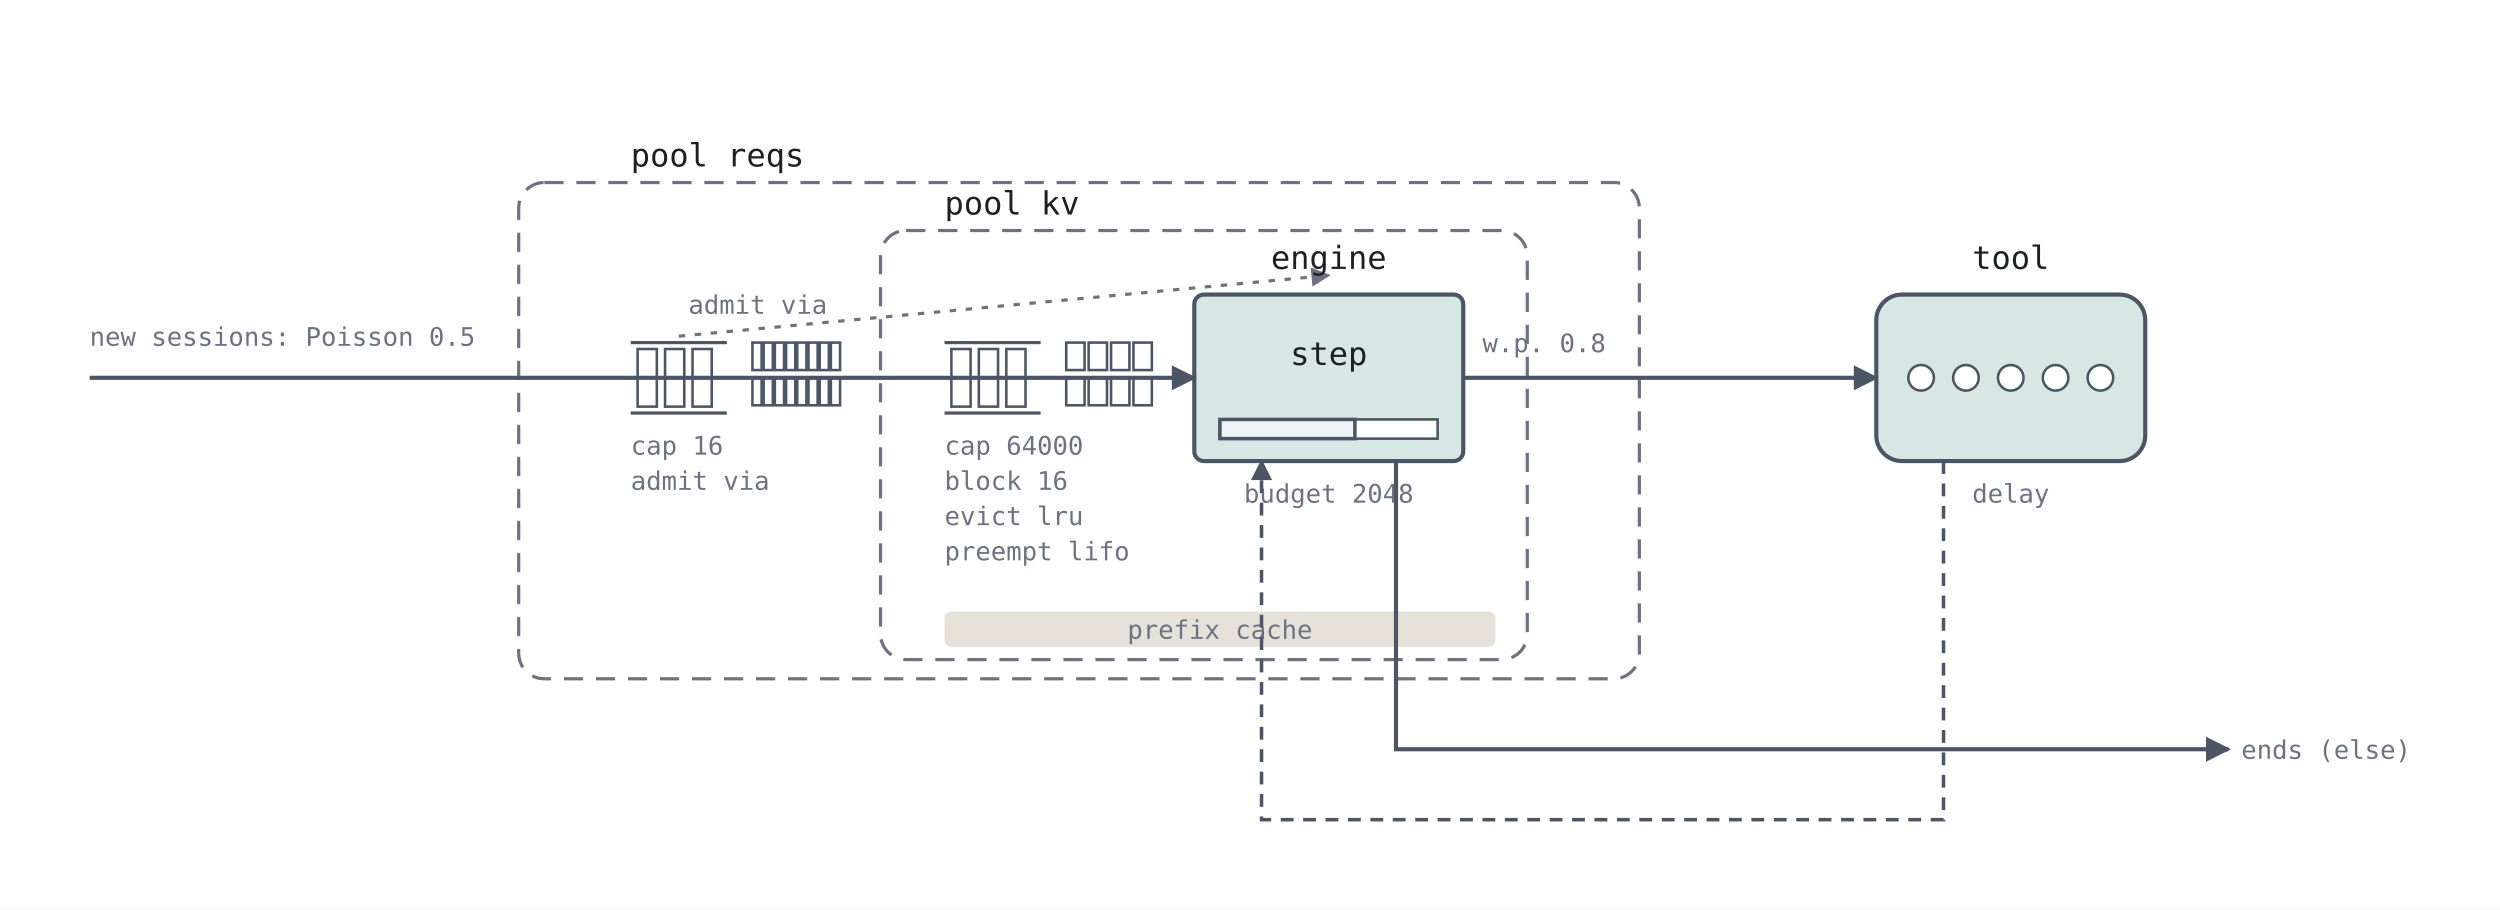
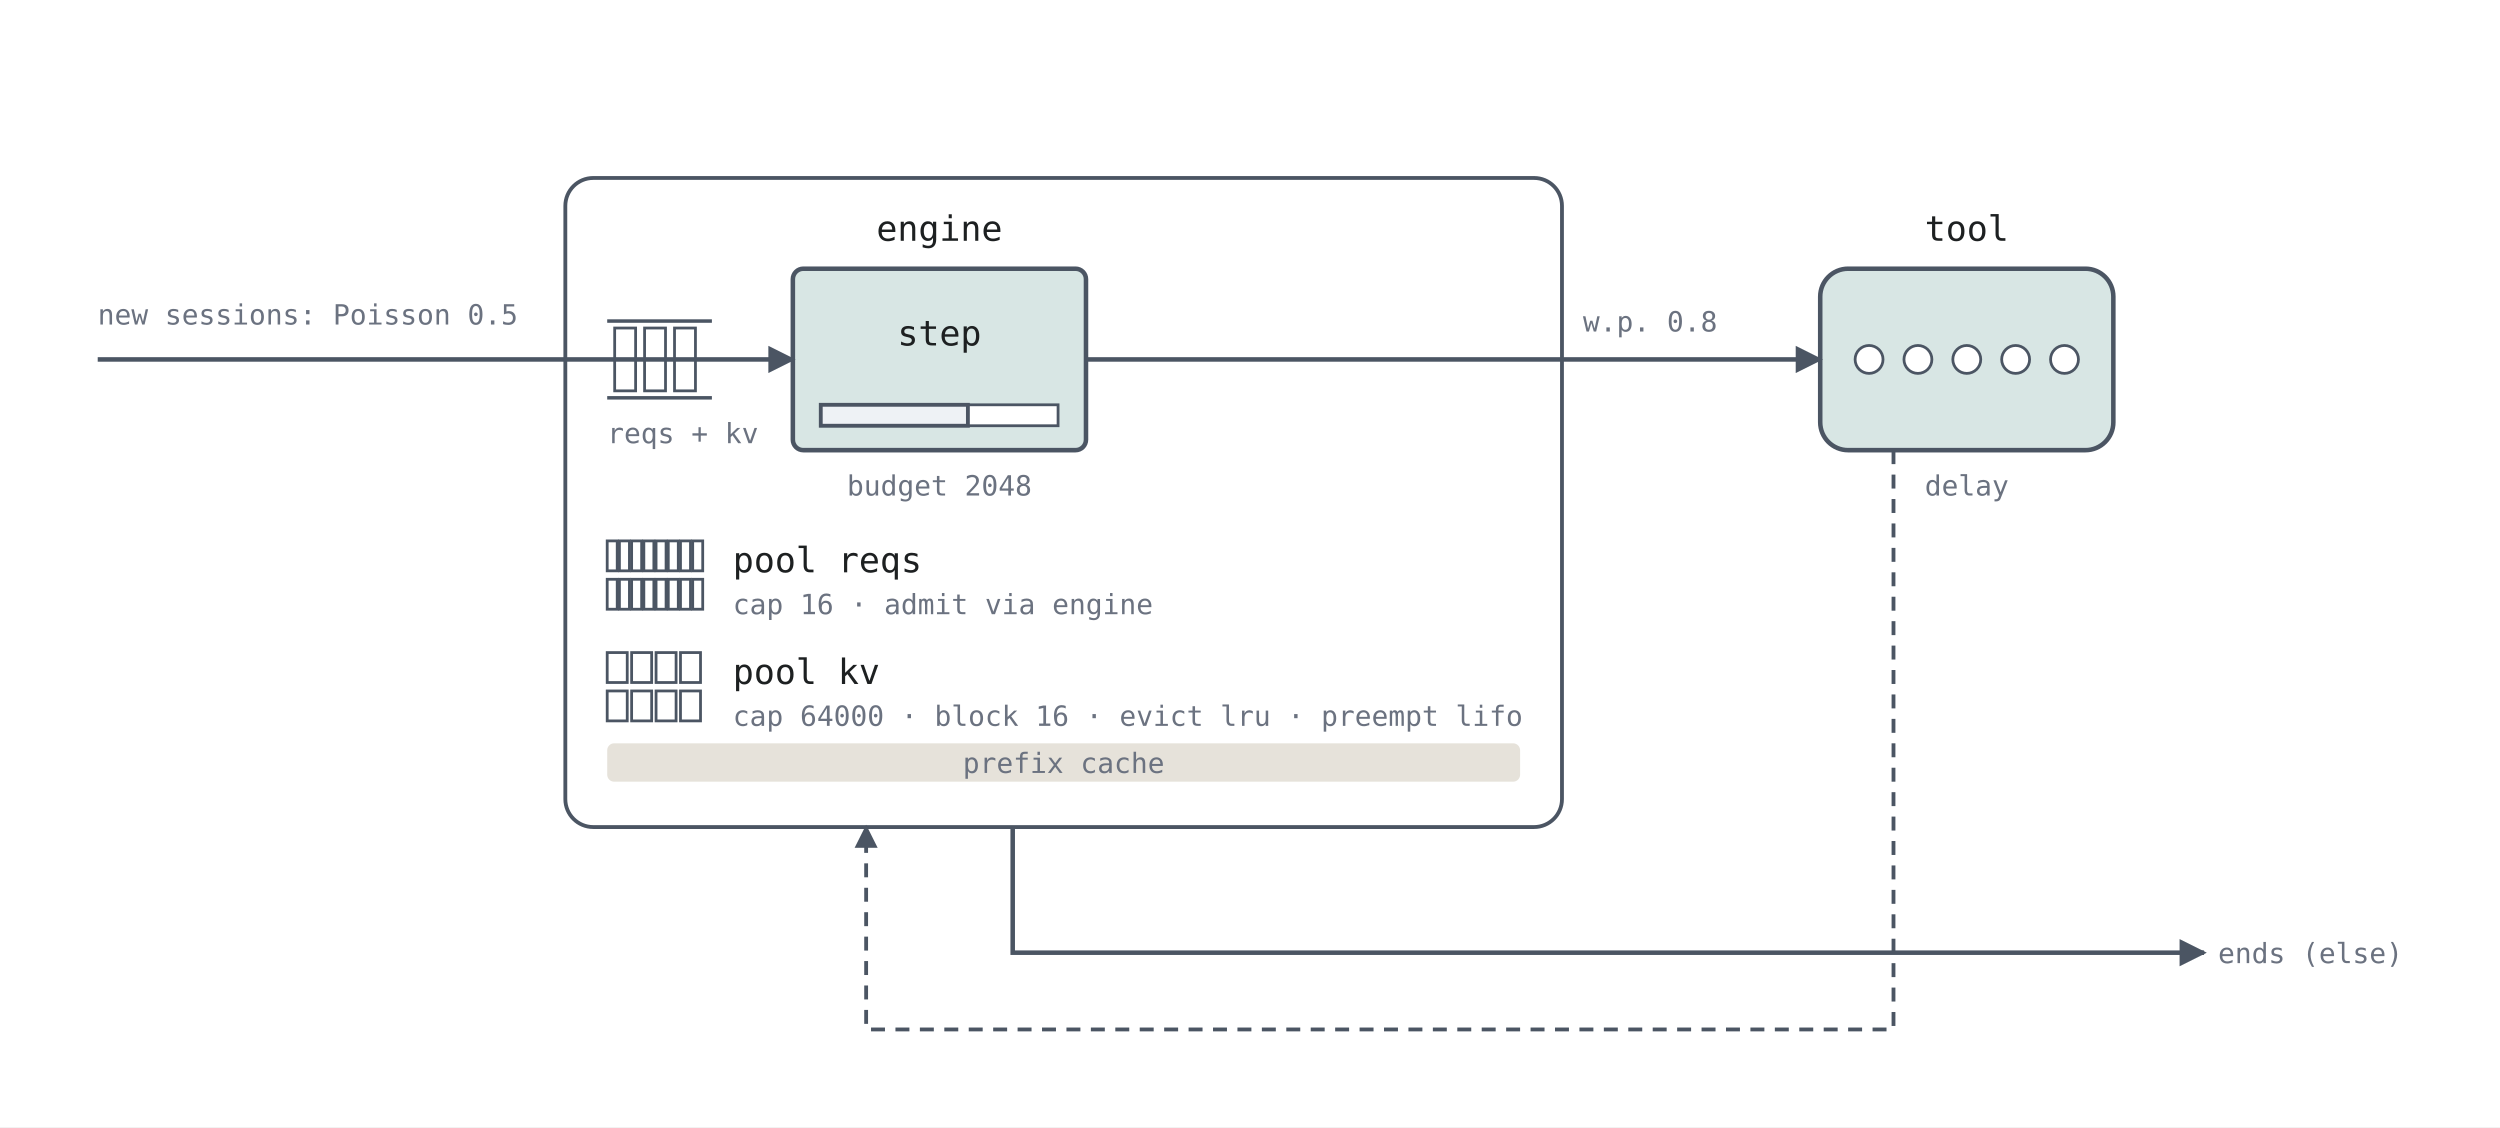
- <svg xmlns="http://www.w3.org/2000/svg" width="780.8" height="284" viewBox="0 0 780.8 284" role="img">
+ <svg xmlns="http://www.w3.org/2000/svg" width="716.4" height="323" viewBox="0 0 716.4 323" role="img">
  <style>
  text { font-family: ui-monospace, "SF Mono", Menlo, Consolas, monospace; }
  @media (prefers-color-scheme: dark) {
    text { fill: #e8e6e3; } text.dim { fill: #9aa4b2; }
    .bg { fill:#14171a }
    .solid { fill:#232a31;stroke:#b6bfcc }
    .cached { fill:#33302a }
    .instance { fill:#1a1f24;stroke:#b6bfcc }
+     .frame { stroke:#b6bfcc }
    .enclosure { stroke:#9aa4b2 }
    .station { fill:#26403d;stroke:#b6bfcc }
    .cell { fill:#14171a;stroke:#b6bfcc }
    .rail { stroke:#b6bfcc }
    .flow { stroke:#b6bfcc }
    .back { stroke:#b6bfcc }
    .relation { stroke:#9aa4b2 }
  }
</style>
  <defs>
    <marker id="a" viewBox="0 0 10 10" refX="9" refY="5" markerWidth="6" markerHeight="6" orient="auto-start-reverse">
      <path d="M0 0 L10 5 L0 10 z" fill="context-stroke" />
    </marker>
  </defs>
-   <rect class="bg" fill="#ffffff" x="0" y="0" width="780.8" height="284" />
-   <rect class="enclosure" fill="none" stroke="#6b7280" stroke-width="1" stroke-dasharray="6 4" x="275" y="72" width="202" height="134" rx="8" />
-   <text x="295" y="67" text-anchor="start" font-size="10" fill="#1d2021">pool kv</text>
-   <path class="rail" fill="none" stroke="#4b5563" stroke-width="1" d="M295 107 L325 107 M295 129 L325 129" />
-   <rect class="cell" fill="#ffffff" stroke="#4b5563" stroke-width=".8" x="297.14" y="109" width="6" height="18" />
-   <rect class="cell" fill="#ffffff" stroke="#4b5563" stroke-width=".8" x="305.71" y="109" width="6" height="18" />
-   <rect class="cell" fill="#ffffff" stroke="#4b5563" stroke-width=".8" x="314.29" y="109" width="6" height="18" />
-   <rect class="cell" fill="#ffffff" stroke="#4b5563" stroke-width=".8" x="333" y="107" width="5.74" height="8.58" />
-   <rect class="cell" fill="#ffffff" stroke="#4b5563" stroke-width=".8" x="340" y="107" width="5.74" height="8.58" />
-   <rect class="cell" fill="#ffffff" stroke="#4b5563" stroke-width=".8" x="347" y="107" width="5.74" height="8.58" />
-   <rect class="cell" fill="#ffffff" stroke="#4b5563" stroke-width=".8" x="354" y="107" width="5.74" height="8.58" />
-   <rect class="cell" fill="#ffffff" stroke="#4b5563" stroke-width=".8" x="333" y="118" width="5.74" height="8.58" />
-   <rect class="cell" fill="#ffffff" stroke="#4b5563" stroke-width=".8" x="340" y="118" width="5.74" height="8.58" />
-   <rect class="cell" fill="#ffffff" stroke="#4b5563" stroke-width=".8" x="347" y="118" width="5.74" height="8.58" />
-   <rect class="cell" fill="#ffffff" stroke="#4b5563" stroke-width=".8" x="354" y="118" width="5.74" height="8.58" />
-   <text x="295" y="142" text-anchor="start" font-size="8" fill="#6b7280" class="dim">cap 64000</text>
-   <text x="295" y="153" text-anchor="start" font-size="8" fill="#6b7280" class="dim">block 16</text>
-   <text x="295" y="164" text-anchor="start" font-size="8" fill="#6b7280" class="dim">evict lru</text>
-   <text x="295" y="175" text-anchor="start" font-size="8" fill="#6b7280" class="dim">preempt lifo</text>
-   <rect class="cached" fill="#e6e2da" stroke="none" x="295" y="191" width="172" height="11" rx="2" />
-   <text x="381" y="199.5" text-anchor="middle" font-size="8" fill="#6b7280" class="dim">prefix cache</text>
-   <rect class="enclosure" fill="none" stroke="#6b7280" stroke-width="1" stroke-dasharray="6 4" x="162" y="57" width="350" height="155" rx="8" />
-   <text x="197" y="52" text-anchor="start" font-size="10" fill="#1d2021">pool reqs</text>
-   <path class="rail" fill="none" stroke="#4b5563" stroke-width="1" d="M197 107 L227 107 M197 129 L227 129" />
-   <rect class="cell" fill="#ffffff" stroke="#4b5563" stroke-width=".8" x="199.14" y="109" width="6" height="18" />
-   <rect class="cell" fill="#ffffff" stroke="#4b5563" stroke-width=".8" x="207.71" y="109" width="6" height="18" />
-   <rect class="cell" fill="#ffffff" stroke="#4b5563" stroke-width=".8" x="216.29" y="109" width="6" height="18" />
-   <rect class="cell" fill="#ffffff" stroke="#4b5563" stroke-width=".8" x="235" y="107" width="2.87" height="8.58" />
-   <rect class="cell" fill="#ffffff" stroke="#4b5563" stroke-width=".8" x="238.5" y="107" width="2.87" height="8.58" />
-   <rect class="cell" fill="#ffffff" stroke="#4b5563" stroke-width=".8" x="242" y="107" width="2.87" height="8.58" />
-   <rect class="cell" fill="#ffffff" stroke="#4b5563" stroke-width=".8" x="245.5" y="107" width="2.87" height="8.58" />
-   <rect class="cell" fill="#ffffff" stroke="#4b5563" stroke-width=".8" x="249" y="107" width="2.87" height="8.58" />
-   <rect class="cell" fill="#ffffff" stroke="#4b5563" stroke-width=".8" x="252.5" y="107" width="2.87" height="8.58" />
-   <rect class="cell" fill="#ffffff" stroke="#4b5563" stroke-width=".8" x="256" y="107" width="2.87" height="8.58" />
-   <rect class="cell" fill="#ffffff" stroke="#4b5563" stroke-width=".8" x="259.5" y="107" width="2.87" height="8.58" />
-   <rect class="cell" fill="#ffffff" stroke="#4b5563" stroke-width=".8" x="235" y="118" width="2.87" height="8.58" />
-   <rect class="cell" fill="#ffffff" stroke="#4b5563" stroke-width=".8" x="238.5" y="118" width="2.87" height="8.58" />
-   <rect class="cell" fill="#ffffff" stroke="#4b5563" stroke-width=".8" x="242" y="118" width="2.87" height="8.58" />
-   <rect class="cell" fill="#ffffff" stroke="#4b5563" stroke-width=".8" x="245.5" y="118" width="2.87" height="8.58" />
-   <rect class="cell" fill="#ffffff" stroke="#4b5563" stroke-width=".8" x="249" y="118" width="2.87" height="8.58" />
-   <rect class="cell" fill="#ffffff" stroke="#4b5563" stroke-width=".8" x="252.5" y="118" width="2.87" height="8.58" />
-   <rect class="cell" fill="#ffffff" stroke="#4b5563" stroke-width=".8" x="256" y="118" width="2.87" height="8.58" />
-   <rect class="cell" fill="#ffffff" stroke="#4b5563" stroke-width=".8" x="259.5" y="118" width="2.87" height="8.58" />
-   <text x="197" y="142" text-anchor="start" font-size="8" fill="#6b7280" class="dim">cap 16</text>
-   <text x="197" y="153" text-anchor="start" font-size="8" fill="#6b7280" class="dim">admit via</text>
-   <path class="relation" fill="none" stroke="#6b7280" stroke-width="1" stroke-dasharray="2 3" d="M212 105 L415 86" marker-end="url(#a)" />
-   <text x="215" y="98" text-anchor="start" font-size="8" fill="#6b7280" class="dim">admit via</text>
-   <rect class="station" fill="#d8e6e4" stroke="#4b5563" stroke-width="1.3" x="373" y="92" width="84" height="52" rx="3" />
-   <rect class="cell" fill="#ffffff" stroke="#4b5563" stroke-width=".8" x="381" y="131" width="68" height="6" />
-   <rect class="solid" fill="#eef2f5" stroke="#4b5563" stroke-width="1.1" x="381" y="131" width="42.16" height="6" />
-   <text x="415" y="114" text-anchor="middle" font-size="10" fill="#1d2021">step</text>
-   <text x="415" y="84" text-anchor="middle" font-size="10" fill="#1d2021">engine</text>
-   <text x="415" y="157" text-anchor="middle" font-size="8" fill="#6b7280" class="dim">budget 2048</text>
-   <rect class="station" fill="#d8e6e4" stroke="#4b5563" stroke-width="1.3" x="586" y="92" width="84" height="52" rx="8" />
-   <circle class="cell" fill="#ffffff" stroke="#4b5563" stroke-width=".8" cx="600" cy="118" r="4" />
-   <circle class="cell" fill="#ffffff" stroke="#4b5563" stroke-width=".8" cx="614" cy="118" r="4" />
-   <circle class="cell" fill="#ffffff" stroke="#4b5563" stroke-width=".8" cx="628" cy="118" r="4" />
-   <circle class="cell" fill="#ffffff" stroke="#4b5563" stroke-width=".8" cx="642" cy="118" r="4" />
-   <circle class="cell" fill="#ffffff" stroke="#4b5563" stroke-width=".8" cx="656" cy="118" r="4" />
-   <text x="628" y="84" text-anchor="middle" font-size="10" fill="#1d2021">tool</text>
-   <text x="628" y="157" text-anchor="middle" font-size="8" fill="#6b7280" class="dim">delay</text>
-   <path class="flow" fill="none" stroke="#4b5563" stroke-width="1.3" d="M28 118 L373 118" marker-end="url(#a)" />
-   <text x="28" y="108" text-anchor="start" font-size="8" fill="#6b7280" class="dim">new sessions: Poisson 0.5</text>
-   <path class="flow" fill="none" stroke="#4b5563" stroke-width="1.3" d="M457 118 L586 118" marker-end="url(#a)" />
-   <text x="463" y="110" text-anchor="start" font-size="8" fill="#6b7280" class="dim">w.p. 0.8</text>
-   <path class="flow" fill="none" stroke="#4b5563" stroke-width="1.3" d="M436 144 L436 234 L696 234" marker-end="url(#a)" />
-   <text x="700" y="237" text-anchor="start" font-size="8" fill="#6b7280" class="dim">ends (else)</text>
-   <path class="back" fill="none" stroke="#4b5563" stroke-width="1.1" stroke-dasharray="4 3" d="M607 144 L607 256 L394 256 L394 144" marker-end="url(#a)" />
+   <rect class="bg" fill="#ffffff" x="0" y="0" width="716.4" height="323" />
+   <rect class="frame" fill="none" stroke="#4b5563" stroke-width="1.1" x="162" y="51" width="285.6" height="186" rx="8" />
+   <path class="rail" fill="none" stroke="#4b5563" stroke-width="1" d="M174 92 L204 92 M174 114 L204 114" />
+   <rect class="cell" fill="#ffffff" stroke="#4b5563" stroke-width=".8" x="176.14" y="94" width="6" height="18" />
+   <rect class="cell" fill="#ffffff" stroke="#4b5563" stroke-width=".8" x="184.71" y="94" width="6" height="18" />
+   <rect class="cell" fill="#ffffff" stroke="#4b5563" stroke-width=".8" x="193.29" y="94" width="6" height="18" />
+   <text x="174" y="127" text-anchor="start" font-size="8" fill="#6b7280" class="dim">reqs + kv</text>
+   <rect class="cell" fill="#ffffff" stroke="#4b5563" stroke-width=".8" x="174" y="155" width="2.87" height="8.58" />
+   <rect class="cell" fill="#ffffff" stroke="#4b5563" stroke-width=".8" x="177.5" y="155" width="2.87" height="8.58" />
+   <rect class="cell" fill="#ffffff" stroke="#4b5563" stroke-width=".8" x="181" y="155" width="2.87" height="8.58" />
+   <rect class="cell" fill="#ffffff" stroke="#4b5563" stroke-width=".8" x="184.5" y="155" width="2.87" height="8.58" />
+   <rect class="cell" fill="#ffffff" stroke="#4b5563" stroke-width=".8" x="188" y="155" width="2.87" height="8.58" />
+   <rect class="cell" fill="#ffffff" stroke="#4b5563" stroke-width=".8" x="191.5" y="155" width="2.87" height="8.58" />
+   <rect class="cell" fill="#ffffff" stroke="#4b5563" stroke-width=".8" x="195" y="155" width="2.87" height="8.58" />
+   <rect class="cell" fill="#ffffff" stroke="#4b5563" stroke-width=".8" x="198.5" y="155" width="2.87" height="8.58" />
+   <rect class="cell" fill="#ffffff" stroke="#4b5563" stroke-width=".8" x="174" y="166" width="2.87" height="8.58" />
+   <rect class="cell" fill="#ffffff" stroke="#4b5563" stroke-width=".8" x="177.5" y="166" width="2.87" height="8.58" />
+   <rect class="cell" fill="#ffffff" stroke="#4b5563" stroke-width=".8" x="181" y="166" width="2.87" height="8.58" />
+   <rect class="cell" fill="#ffffff" stroke="#4b5563" stroke-width=".8" x="184.5" y="166" width="2.87" height="8.58" />
+   <rect class="cell" fill="#ffffff" stroke="#4b5563" stroke-width=".8" x="188" y="166" width="2.87" height="8.58" />
+   <rect class="cell" fill="#ffffff" stroke="#4b5563" stroke-width=".8" x="191.5" y="166" width="2.87" height="8.58" />
+   <rect class="cell" fill="#ffffff" stroke="#4b5563" stroke-width=".8" x="195" y="166" width="2.87" height="8.58" />
+   <rect class="cell" fill="#ffffff" stroke="#4b5563" stroke-width=".8" x="198.5" y="166" width="2.87" height="8.58" />
+   <text x="210" y="164" text-anchor="start" font-size="10" fill="#1d2021">pool reqs</text>
+   <text x="210" y="176" text-anchor="start" font-size="8" fill="#6b7280" class="dim">cap 16 · admit via engine</text>
+   <rect class="cell" fill="#ffffff" stroke="#4b5563" stroke-width=".8" x="174" y="187" width="5.74" height="8.58" />
+   <rect class="cell" fill="#ffffff" stroke="#4b5563" stroke-width=".8" x="181" y="187" width="5.74" height="8.58" />
+   <rect class="cell" fill="#ffffff" stroke="#4b5563" stroke-width=".8" x="188" y="187" width="5.74" height="8.58" />
+   <rect class="cell" fill="#ffffff" stroke="#4b5563" stroke-width=".8" x="195" y="187" width="5.74" height="8.58" />
+   <rect class="cell" fill="#ffffff" stroke="#4b5563" stroke-width=".8" x="174" y="198" width="5.74" height="8.58" />
+   <rect class="cell" fill="#ffffff" stroke="#4b5563" stroke-width=".8" x="181" y="198" width="5.74" height="8.58" />
+   <rect class="cell" fill="#ffffff" stroke="#4b5563" stroke-width=".8" x="188" y="198" width="5.74" height="8.58" />
+   <rect class="cell" fill="#ffffff" stroke="#4b5563" stroke-width=".8" x="195" y="198" width="5.74" height="8.58" />
+   <text x="210" y="196" text-anchor="start" font-size="10" fill="#1d2021">pool kv</text>
+   <text x="210" y="208" text-anchor="start" font-size="8" fill="#6b7280" class="dim">cap 64000 · block 16 · evict lru · preempt lifo</text>
+   <rect class="cached" fill="#e6e2da" stroke="none" x="174" y="213" width="261.6" height="11" rx="2" />
+   <text x="304.8" y="221.5" text-anchor="middle" font-size="8" fill="#6b7280" class="dim">prefix cache</text>
+   <rect class="station" fill="#d8e6e4" stroke="#4b5563" stroke-width="1.3" x="227.2" y="77" width="84" height="52" rx="3" />
+   <rect class="cell" fill="#ffffff" stroke="#4b5563" stroke-width=".8" x="235.2" y="116" width="68" height="6" />
+   <rect class="solid" fill="#eef2f5" stroke="#4b5563" stroke-width="1.1" x="235.2" y="116" width="42.16" height="6" />
+   <text x="269.2" y="99" text-anchor="middle" font-size="10" fill="#1d2021">step</text>
+   <text x="269.2" y="69" text-anchor="middle" font-size="10" fill="#1d2021">engine</text>
+   <text x="269.2" y="142" text-anchor="middle" font-size="8" fill="#6b7280" class="dim">budget 2048</text>
+   <rect class="station" fill="#d8e6e4" stroke="#4b5563" stroke-width="1.3" x="521.6" y="77" width="84" height="52" rx="8" />
+   <circle class="cell" fill="#ffffff" stroke="#4b5563" stroke-width=".8" cx="535.6" cy="103" r="4" />
+   <circle class="cell" fill="#ffffff" stroke="#4b5563" stroke-width=".8" cx="549.6" cy="103" r="4" />
+   <circle class="cell" fill="#ffffff" stroke="#4b5563" stroke-width=".8" cx="563.6" cy="103" r="4" />
+   <circle class="cell" fill="#ffffff" stroke="#4b5563" stroke-width=".8" cx="577.6" cy="103" r="4" />
+   <circle class="cell" fill="#ffffff" stroke="#4b5563" stroke-width=".8" cx="591.6" cy="103" r="4" />
+   <text x="563.6" y="69" text-anchor="middle" font-size="10" fill="#1d2021">tool</text>
+   <text x="563.6" y="142" text-anchor="middle" font-size="8" fill="#6b7280" class="dim">delay</text>
+   <path class="flow" fill="none" stroke="#4b5563" stroke-width="1.3" d="M28 103 L227.2 103" marker-end="url(#a)" />
+   <text x="28" y="93" text-anchor="start" font-size="8" fill="#6b7280" class="dim">new sessions: Poisson 0.5</text>
+   <path class="flow" fill="none" stroke="#4b5563" stroke-width="1.3" d="M311.2 103 L521.6 103" marker-end="url(#a)" />
+   <text x="453.6" y="95" text-anchor="start" font-size="8" fill="#6b7280" class="dim">w.p. 0.8</text>
+   <path class="flow" fill="none" stroke="#4b5563" stroke-width="1.3" d="M290.2 237 L290.2 273 L631.6 273" marker-end="url(#a)" />
+   <text x="635.6" y="276" text-anchor="start" font-size="8" fill="#6b7280" class="dim">ends (else)</text>
+   <path class="back" fill="none" stroke="#4b5563" stroke-width="1.1" stroke-dasharray="4 3" d="M542.6 129 L542.6 295 L248.2 295 L248.2 237" marker-end="url(#a)" />
</svg>
